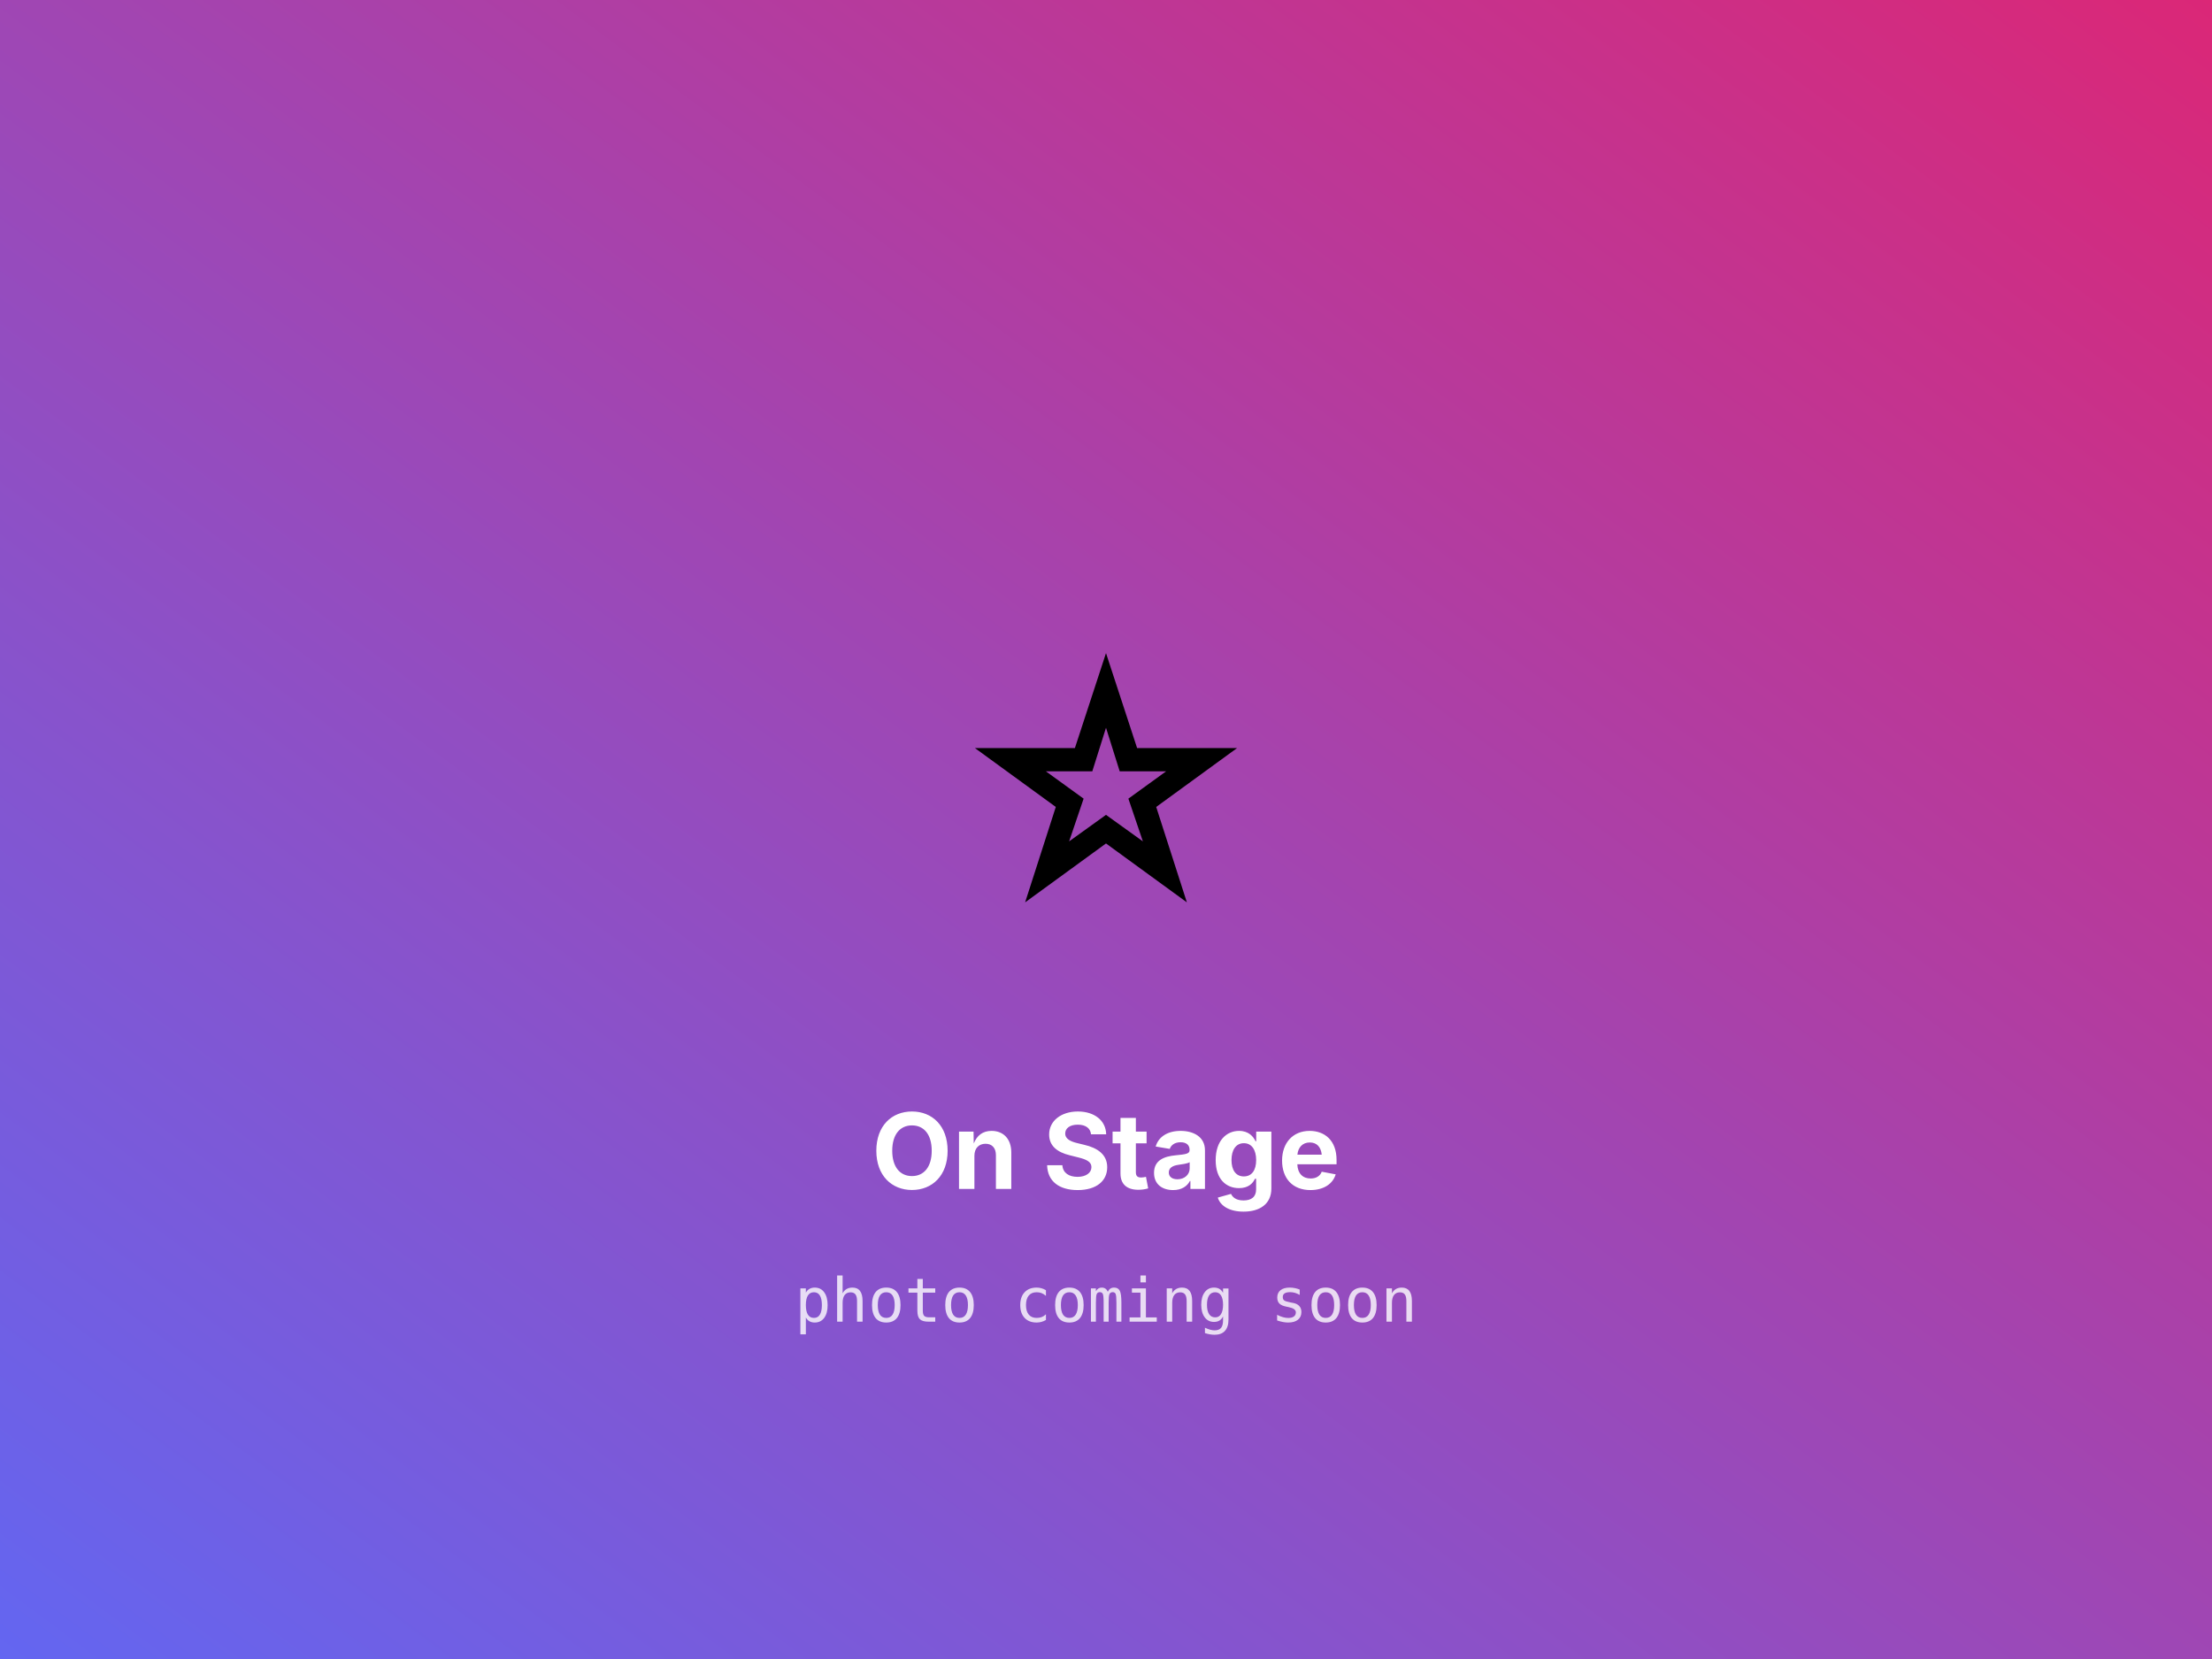
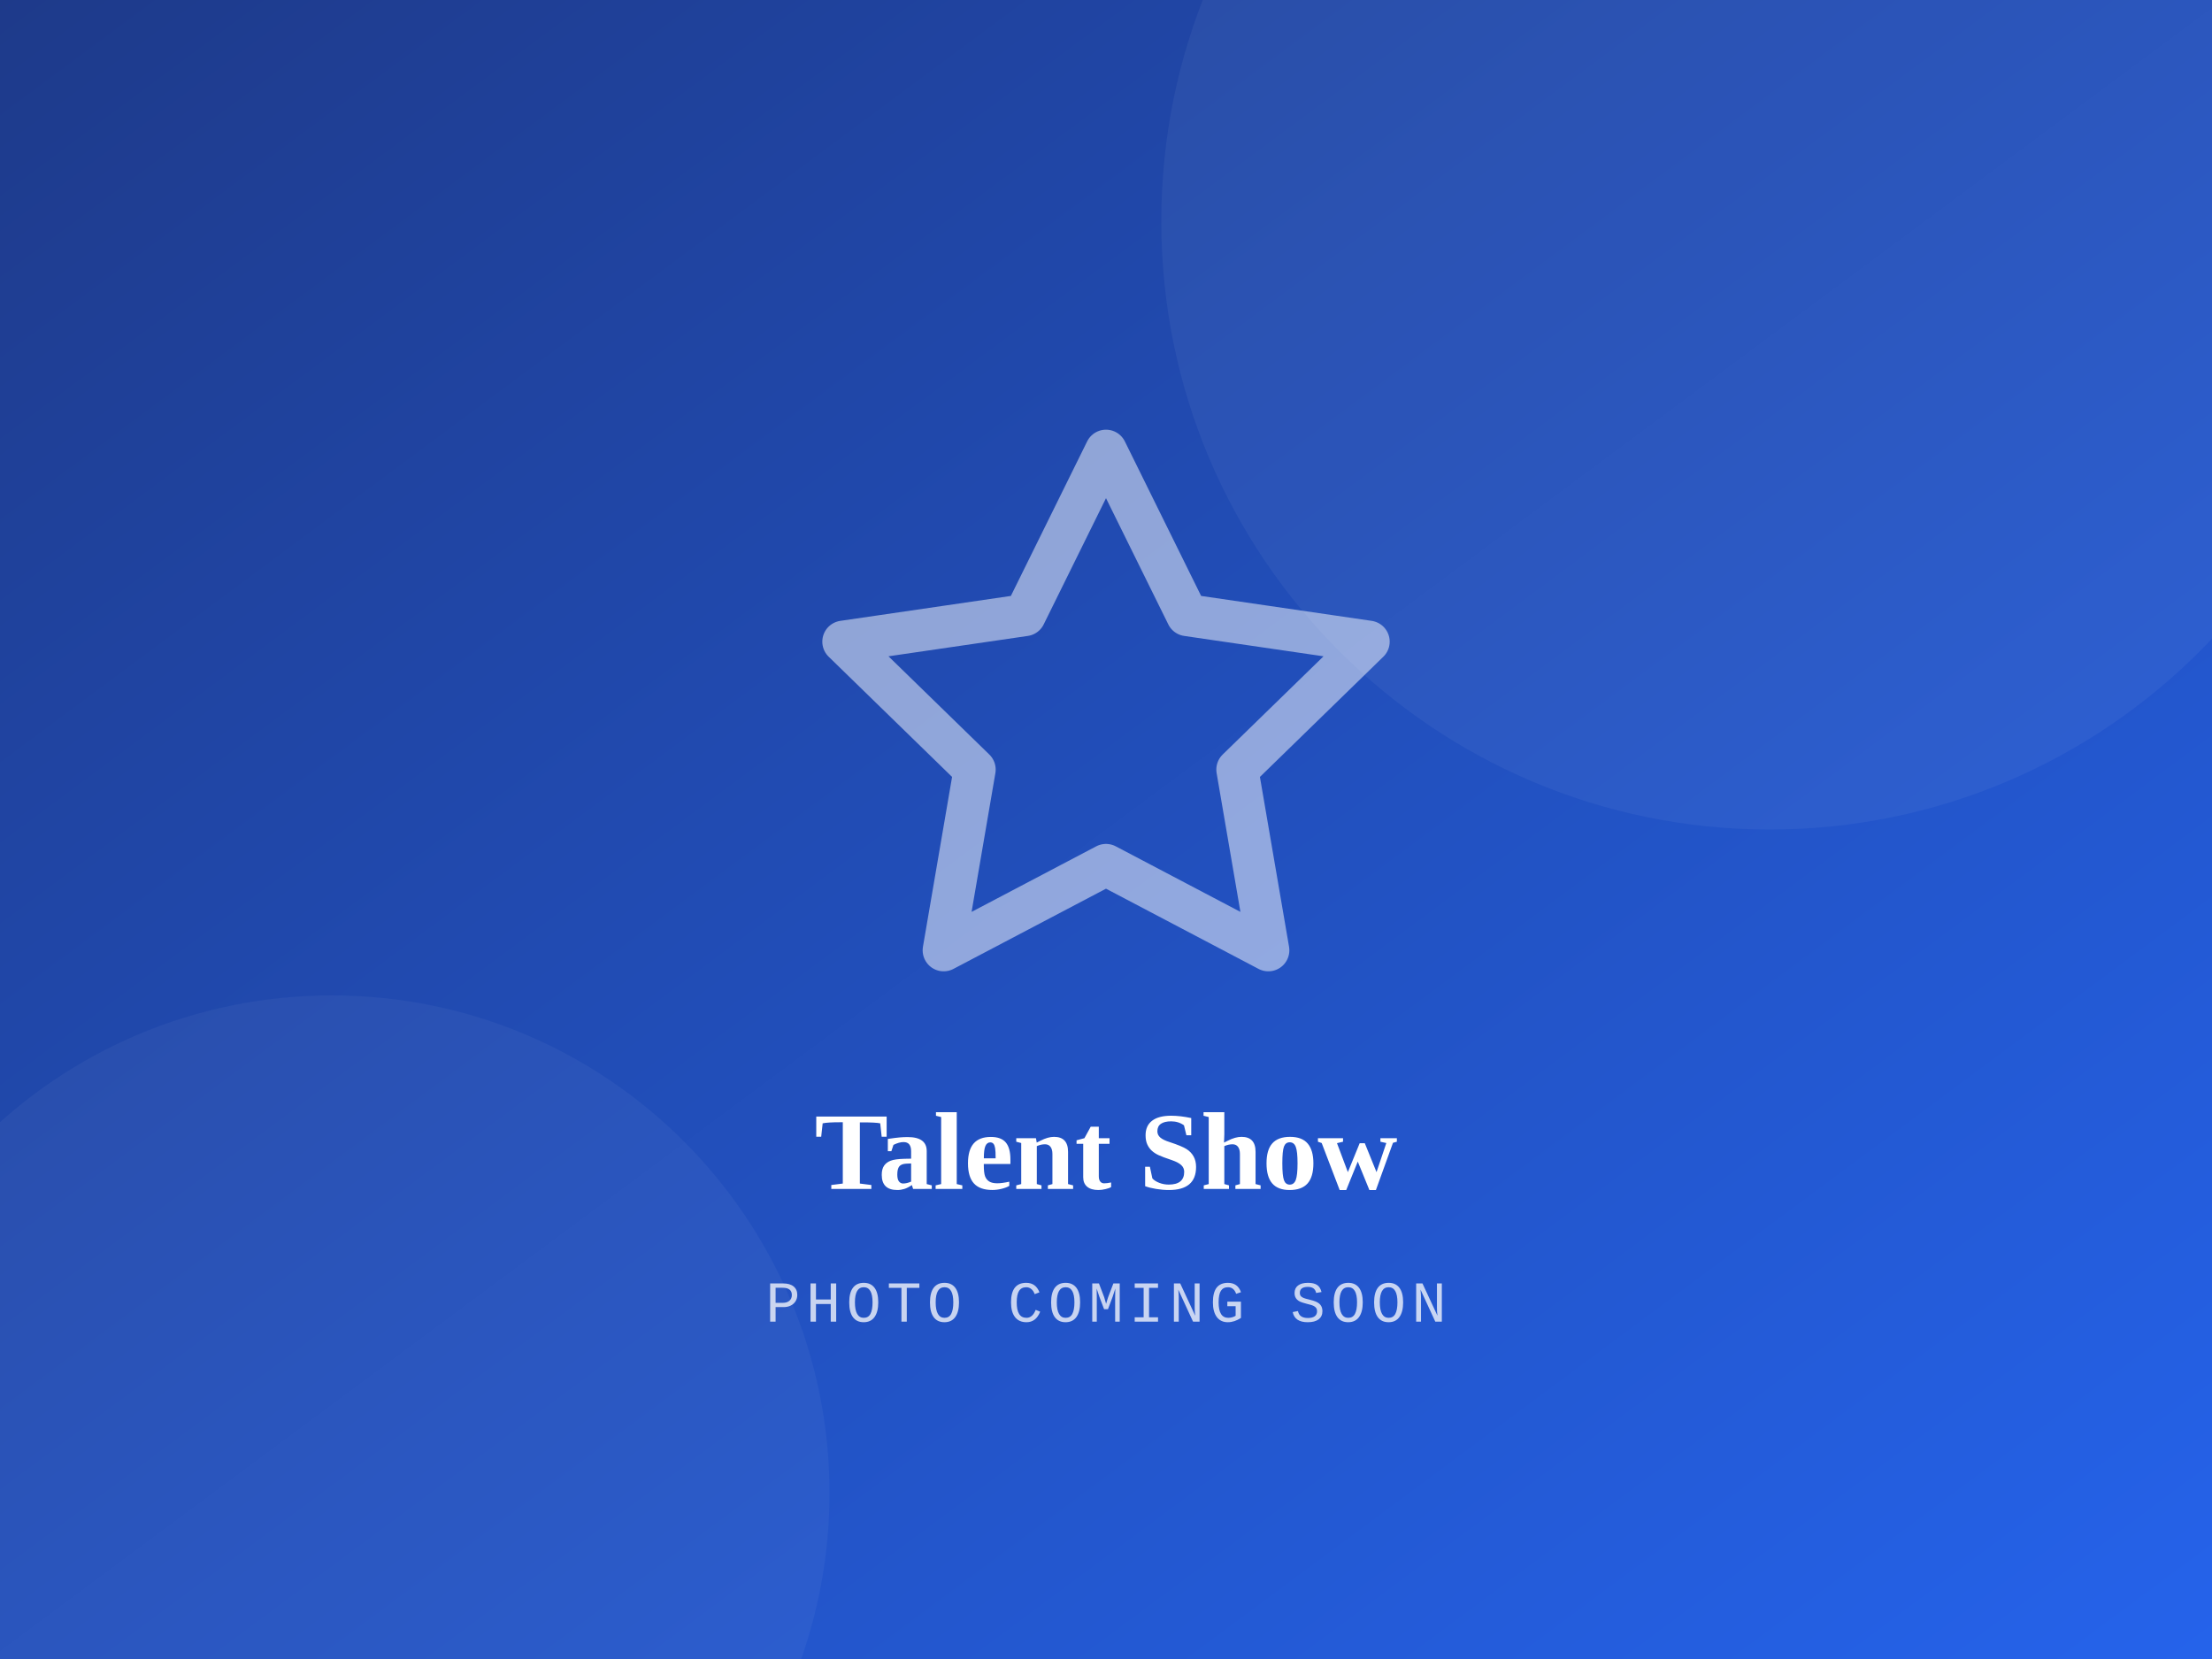
- <svg xmlns="http://www.w3.org/2000/svg" viewBox="0 0 800 600" role="img" aria-label="Talent Show placeholder photo">
+ <svg xmlns="http://www.w3.org/2000/svg" viewBox="0 0 800 600" role="img" aria-label="Talent Show placeholder illustration">
  <defs>
-     <linearGradient id="g" x1="1" y1="0" x2="0" y2="1">
-       <stop offset="0" stop-color="#db2777" />
-       <stop offset="1" stop-color="#6366f1" />
+     <linearGradient id="g" x1="0" y1="0" x2="1" y2="1">
+       <stop offset="0" stop-color="#1e3a8a" />
+       <stop offset="1" stop-color="#2563eb" />
    </linearGradient>
  </defs>
  <rect width="800" height="600" fill="url(#g)" />
-   <text x="400" y="280" font-size="150" text-anchor="middle" dominant-baseline="central">⭐</text>
-   <text x="400" y="430" font-family="Inter, Arial, sans-serif" font-size="38" font-weight="700" fill="#ffffff" text-anchor="middle">On Stage</text>
-   <text x="400" y="478" font-family="monospace" font-size="22" fill="#ffffff" fill-opacity="0.8" text-anchor="middle">photo coming soon</text>
+   <circle cx="640" cy="80" r="220" fill="#ffffff" fill-opacity="0.05" />
+   <circle cx="120" cy="540" r="180" fill="#ffffff" fill-opacity="0.04" />
+   <g transform="translate(400 258) scale(9.5) translate(-12 -12)">
+     <g fill="none" stroke="#ffffff" stroke-opacity="0.5" stroke-width="1.6" stroke-linecap="round" stroke-linejoin="round">
+       <path d="M12 2l3.09 6.26L22 9.27l-5 4.87 1.18 6.88L12 17.77l-6.18 3.25L7 14.14 2 9.27l6.91-1.01L12 2z" />
+     </g>
+   </g>
+   <text x="400" y="430" font-family="Georgia, 'Times New Roman', serif" font-size="40" font-weight="600" fill="#ffffff" text-anchor="middle">Talent Show</text>
+   <text x="400" y="478" font-family="'Courier New', monospace" font-size="21" letter-spacing="2" fill="#ffffff" fill-opacity="0.75" text-anchor="middle">PHOTO COMING SOON</text>
</svg>
